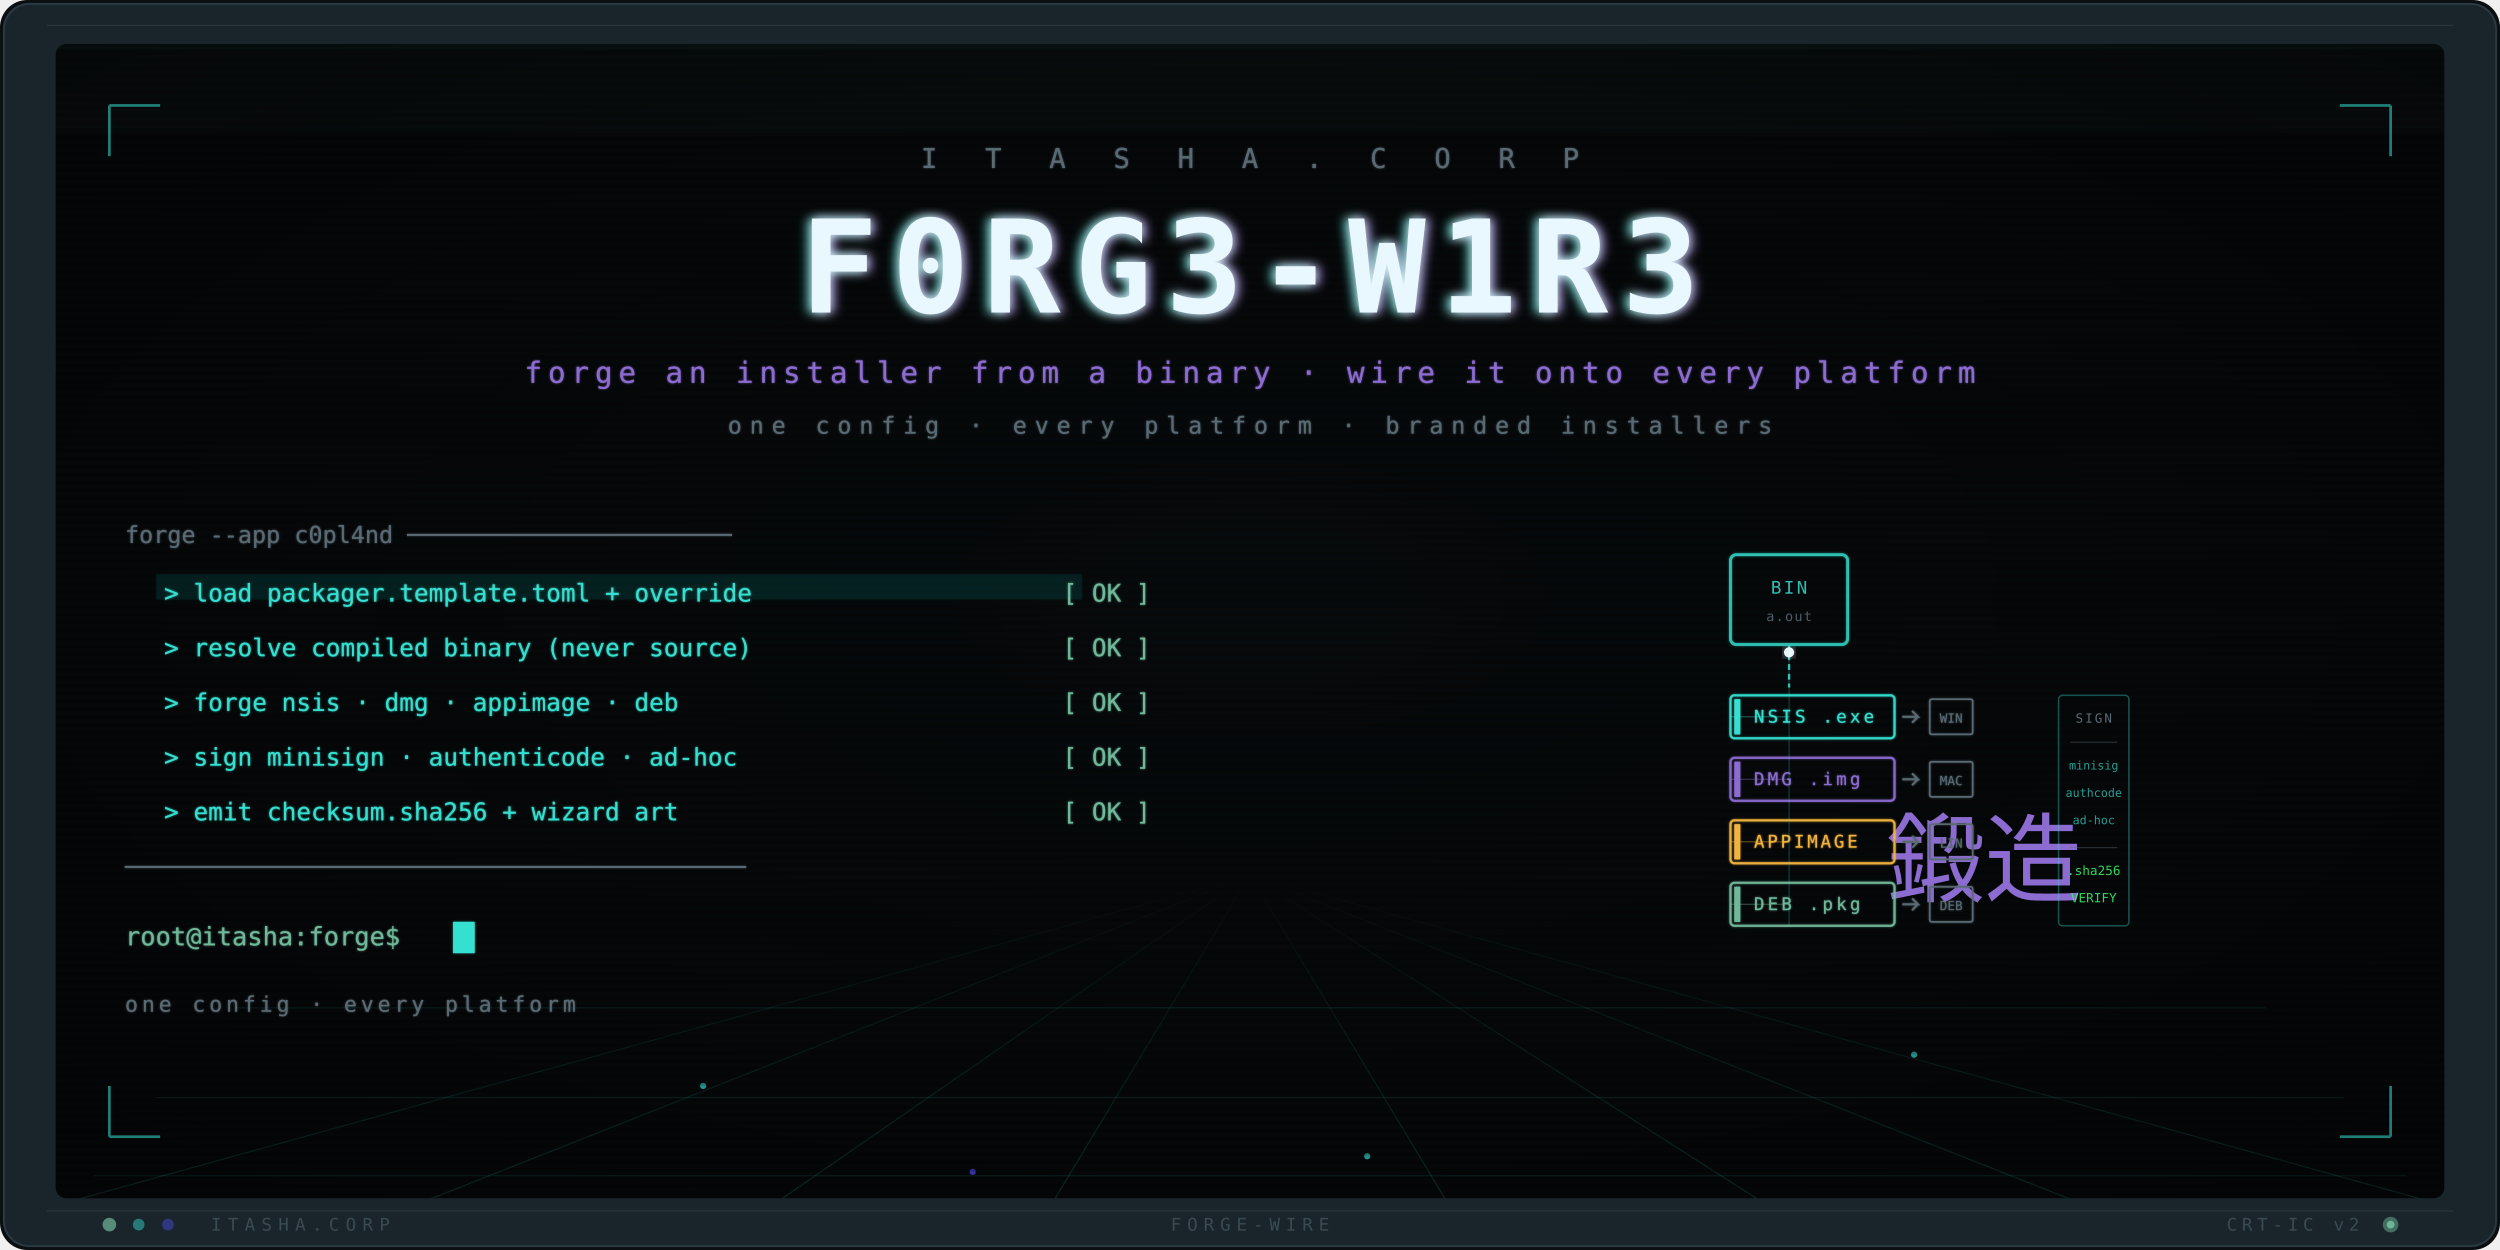
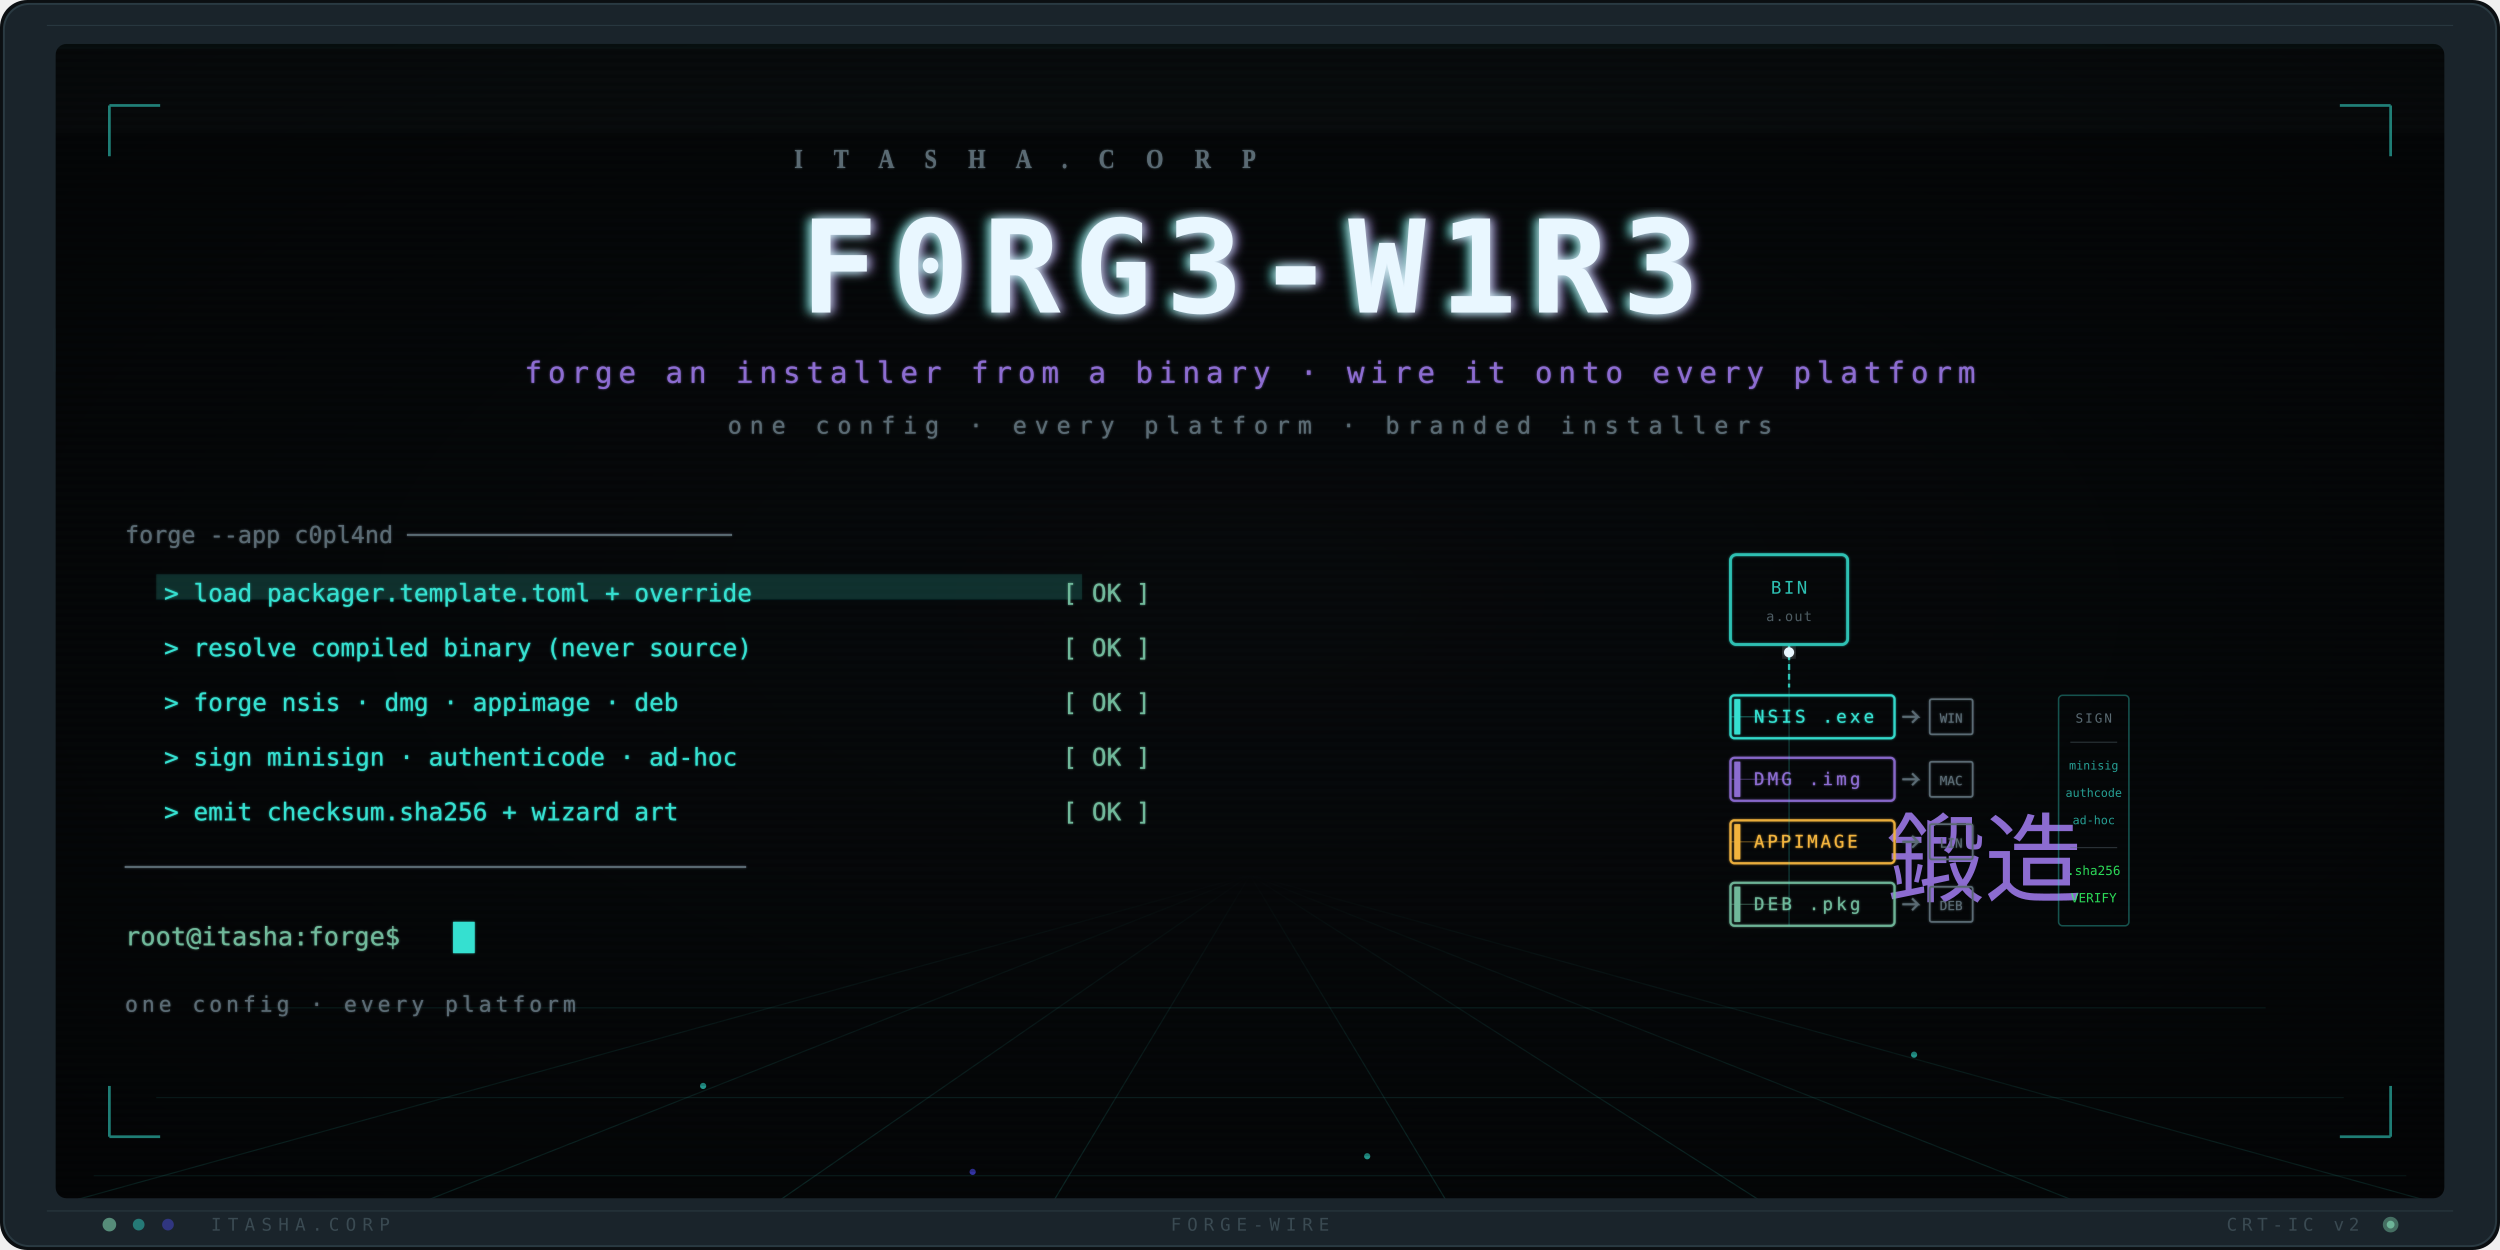
<svg xmlns="http://www.w3.org/2000/svg" viewBox="0 0 1280 640" width="1280" height="640" role="img" aria-label="F0RG3-W1R3 — forge an installer from a binary, wire it onto every platform">
  <defs>
    <pattern id="scan" patternUnits="userSpaceOnUse" width="1280" height="4">
      <rect width="1280" height="2" fill="transparent" />
      <rect y="2" width="1280" height="2" fill="rgba(0,0,0,0.16)" />
    </pattern>
    <radialGradient id="vig" cx="50%" cy="48%" r="72%">
      <stop offset="0%" stop-color="transparent" />
      <stop offset="100%" stop-color="rgba(0,0,0,0.5)" />
    </radialGradient>
    <linearGradient id="grid" x1="0" y1="0" x2="0" y2="1">
      <stop offset="0%" stop-color="#34e0d0" stop-opacity="0" />
      <stop offset="100%" stop-color="#34e0d0" stop-opacity="0.5" />
    </linearGradient>
    <filter id="phos">
      <feGaussianBlur in="SourceGraphic" stdDeviation="0.7" result="b" />
      <feMerge>
        <feMergeNode in="b" />
        <feMergeNode in="SourceGraphic" />
      </feMerge>
    </filter>
    <filter id="soft">
      <feGaussianBlur stdDeviation="2.4" />
    </filter>
    <filter id="glow">
      <feGaussianBlur stdDeviation="2.6" result="b" />
      <feMerge>
        <feMergeNode in="b" />
        <feMergeNode in="SourceGraphic" />
      </feMerge>
    </filter>
    <clipPath id="sc">
      <rect x="28" y="22" width="1224" height="592" rx="6" />
    </clipPath>
  </defs>
  <style>
    text { font-family: 'SF Mono','Fira Code','Cascadia Code','JetBrains Mono',Consolas,monospace; }
    @keyframes sweep { 0% { transform: translateY(0); } 100% { transform: translateY(592px); } }
    @keyframes flicker { 0%,96%,100% { opacity: 1; } 97% { opacity: 0.97; } 98% { opacity: 0.995; } }
    @keyframes bootReveal { 0% { opacity: 0; } 100% { opacity: 0.92; } }
    @keyframes curBlink { 0%,50% { opacity: 1; } 51%,100% { opacity: 0; } }
    @keyframes heartbeat { 0%,100% { transform: scale(1); opacity: 0.55; } 15% { transform: scale(1.3); opacity: 0.95; } 30% { transform: scale(1); opacity: 0.55; } 50% { transform: scale(1.1); opacity: 0.8; } }
    @keyframes edgeGlow { 0% { stroke-dashoffset: 3450; } 100% { stroke-dashoffset: 0; } }
    @keyframes phosphorBloom { 0%,100% { opacity: 0; } 50% { opacity: 0.02; } }
    @keyframes signalPulse { 0% { stroke-dashoffset: 18; opacity: 0.85; } 100% { stroke-dashoffset: 0; opacity: 0.3; } }
    @keyframes nodeBlink { 0%,100% { opacity: 0.9; } 50% { opacity: 0.35; } }
    @keyframes forgeTravel { 0% { transform: translateY(0); opacity: 0; } 8% { opacity: 1; } 88% { opacity: 1; } 100% { transform: translateY(140px); opacity: 0; } }
    @keyframes cardForge { 0%,100% { opacity: 0.35; } 50% { opacity: 1; } }
    @keyframes kanjiPulse { 0%,100% { opacity: 0.1; } 50% { opacity: 0.2; } }
    @keyframes rollBar { 0% { transform: translateY(-70px); } 100% { transform: translateY(630px); } }
    @keyframes dataBlink { 0%,100% { opacity: 0.12; } 50% { opacity: 0.7; } }
    @keyframes titleGlitch { 0%,90%,100% { transform: translate(0,0); } 91% { transform: translate(-2px,1px); } 94% { transform: translate(2px,-1px); } 97% { transform: translate(-1px,0); } }
    @keyframes readHead { 0% { transform: translateY(0); opacity: 0; } 12% { opacity: 0.5; } 88% { opacity: 0.5; } 100% { transform: translateY(132px); opacity: 0; } }
    @keyframes okPulse { 0%,100% { opacity: 0.5; } 50% { opacity: 1; } }
    @keyframes titleBreathe { 0%,100% { opacity: 1; } 50% { opacity: 0.85; } }
    @media (prefers-reduced-motion: reduce) { * { animation: none !important; } }
  </style>
  <rect x="0" y="0" width="1280" height="640" rx="14" fill="#0b0f12" />
  <rect x="2" y="2" width="1276" height="636" rx="13" fill="#1a242b" stroke="#2a3a42" stroke-width="1" />
  <line x1="24" y1="13" x2="1256" y2="13" stroke="#2a3a42" stroke-width="0.5" />
  <line x1="24" y1="620" x2="1256" y2="620" stroke="#2a3a42" stroke-width="0.5" />
  <rect x="28" y="22" width="1224" height="592" rx="6" fill="#070a0c" />
  <g clip-path="url(#sc)">
    <g stroke="url(#grid)" stroke-width="0.6" opacity="0.5">
      <line x1="640" y1="448" x2="40" y2="614" />
      <line x1="640" y1="448" x2="220" y2="614" />
      <line x1="640" y1="448" x2="400" y2="614" />
      <line x1="640" y1="448" x2="540" y2="614" />
      <line x1="640" y1="448" x2="640" y2="614" />
      <line x1="640" y1="448" x2="740" y2="614" />
      <line x1="640" y1="448" x2="900" y2="614" />
      <line x1="640" y1="448" x2="1060" y2="614" />
      <line x1="640" y1="448" x2="1240" y2="614" />
    </g>
    <g stroke="#34e0d0" stroke-width="0.5" opacity="0.2">
      <line x1="120" y1="516" x2="1160" y2="516" />
      <line x1="80" y1="562" x2="1200" y2="562" />
      <line x1="48" y1="602" x2="1232" y2="602" />
    </g>
    <g fill="#34e0d0">
      <circle cx="360" cy="556" r="1.6" style="animation: dataBlink 2.6s ease-in-out 0s infinite;" />
      <circle cx="700" cy="592" r="1.6" style="animation: dataBlink 3.1s ease-in-out 0.8s infinite;" />
      <circle cx="980" cy="540" r="1.6" style="animation: dataBlink 2.4s ease-in-out 1.4s infinite;" />
      <circle cx="498" cy="600" r="1.6" fill="#5050ff" style="animation: dataBlink 3.4s ease-in-out 2s infinite;" />
    </g>
    <rect x="28" y="22" width="1224" height="46" fill="#9fe8e0" opacity="0.035" style="animation: rollBar 7s linear infinite;" />
    <rect x="28" y="22" width="1224" height="3" fill="#34e0d0" opacity="0.05" style="animation: sweep 9s linear infinite;" />
    <rect x="28" y="22" width="1224" height="592" fill="#ffffff" opacity="0" style="animation: phosphorBloom 8s ease-in-out infinite;" />
  </g>
  <rect x="28" y="22" width="1224" height="592" rx="6" fill="url(#scan)" />
  <rect x="28" y="22" width="1224" height="592" rx="6" fill="url(#vig)" />
  <rect x="28" y="22" width="1224" height="592" rx="6" fill="none" stroke="#34e0d0" stroke-width="1" opacity="0.07" stroke-dasharray="22,3428" style="animation: edgeGlow 11s linear infinite;" />
  <rect x="28" y="22" width="1224" height="592" rx="6" fill="none" stroke="#1a242b" />
  <g stroke="#34e0d0" stroke-width="1.4" fill="none" opacity="0.55">
    <path d="M56 54 h26 M56 54 v26" />
    <path d="M1224 54 h-26 M1224 54 v26" />
    <path d="M56 582 h26 M56 582 v-26" />
    <path d="M1224 582 h-26 M1224 582 v-26" />
  </g>
  <g style="animation: flicker 7s infinite;">
-     <text x="640" y="86" text-anchor="middle" font-size="14" fill="#5a6b73" letter-spacing="8" filter="url(#phos)" style="animation: titleBreathe 6s ease-in-out infinite;">I T A S H A . C O R P</text>
+     <text x="640" y="86" text-anchor="middle" font-size="14" fill="#5a6b73" letter-spacing="8" filter="url(#phos)" style="font-family: 'Times New Roman','Times','Matisse',serif; font-weight: 700; transform: scaleX(0.82); transform-origin: 640px 86px; animation: titleBreathe 6s ease-in-out infinite;">I T A S H A . C O R P</text>
    <g font-size="66" font-weight="bold" letter-spacing="7" text-anchor="middle">
      <text x="643" y="160" fill="#8c6cd0" opacity="0.5" filter="url(#soft)" style="animation: titleGlitch 5.5s steps(1) infinite; transform-origin: 640px 160px;">F0RG3-W1R3</text>
      <text x="637" y="160" fill="#34e0d0" opacity="0.5" filter="url(#soft)" style="animation: titleGlitch 6.3s steps(1) 0.1s infinite; transform-origin: 640px 160px;">F0RG3-W1R3</text>
      <text x="640" y="160" fill="#e9f7ff" filter="url(#glow)" style="animation: titleBreathe 4s ease-in-out infinite;">F0RG3-W1R3</text>
    </g>
    <text x="640" y="196" text-anchor="middle" font-size="15" fill="#8c6cd0" letter-spacing="3" filter="url(#phos)">forge an installer from a binary · wire it onto every platform</text>
    <text x="640" y="222" text-anchor="middle" font-size="12" fill="#5a6b73" letter-spacing="4" filter="url(#phos)">one config · every platform · branded installers</text>
    <g filter="url(#phos)">
-       <rect x="80" y="294" width="474" height="13" fill="#34e0d0" opacity="0.06" style="animation: readHead 4.5s ease-in-out infinite;" />
+       <rect x="80" y="294" width="474" height="13" fill="#34e0d0" opacity="0.10" style="animation: readHead 4.5s ease-in-out infinite;" />
      <text x="64" y="278" font-size="12" fill="#5a6b73">forge --app c0pl4nd ───────────────────────</text>
      <text x="84" y="308" font-size="12.5" fill="#34e0d0" style="animation: bootReveal 0.35s ease-out 0.2s both;">&gt; load packager.template.toml + override</text>
      <text x="544" y="308" font-size="12.5" fill="#6fb89a" style="animation: bootReveal 0.35s ease-out 0.2s both, okPulse 2s ease-in-out 0.6s infinite;">[ OK ]</text>
      <text x="84" y="336" font-size="12.5" fill="#34e0d0" style="animation: bootReveal 0.35s ease-out 0.5s both;">&gt; resolve compiled binary (never source)</text>
      <text x="544" y="336" font-size="12.5" fill="#6fb89a" style="animation: bootReveal 0.35s ease-out 0.5s both, okPulse 2s ease-in-out 1.0s infinite;">[ OK ]</text>
      <text x="84" y="364" font-size="12.5" fill="#34e0d0" style="animation: bootReveal 0.35s ease-out 0.8s both;">&gt; forge  nsis · dmg · appimage · deb</text>
      <text x="544" y="364" font-size="12.5" fill="#6fb89a" style="animation: bootReveal 0.35s ease-out 0.8s both, okPulse 2s ease-in-out 1.4s infinite;">[ OK ]</text>
      <text x="84" y="392" font-size="12.5" fill="#34e0d0" style="animation: bootReveal 0.35s ease-out 1.1s both;">&gt; sign  minisign · authenticode · ad-hoc</text>
      <text x="544" y="392" font-size="12.5" fill="#6fb89a" style="animation: bootReveal 0.35s ease-out 1.1s both, okPulse 2s ease-in-out 1.8s infinite;">[ OK ]</text>
      <text x="84" y="420" font-size="12.5" fill="#34e0d0" style="animation: bootReveal 0.35s ease-out 1.4s both;">&gt; emit  checksum.sha256 + wizard art</text>
      <text x="544" y="420" font-size="12.5" fill="#6fb89a" style="animation: bootReveal 0.35s ease-out 1.4s both, okPulse 2s ease-in-out 2.2s infinite;">[ OK ]</text>
      <text x="64" y="448" font-size="12" fill="#5a6b73">────────────────────────────────────────────</text>
      <text x="64" y="484" font-size="13" fill="#6fb89a">root@itasha:forge$</text>
      <rect x="232" y="472" width="11" height="16" fill="#34e0d0" style="animation: curBlink 1.1s step-end infinite;" />
      <text x="64" y="518" font-size="11" fill="#5a6b73" letter-spacing="2">one config · every platform</text>
    </g>
    <g transform="translate(880, 278)" style="animation: flicker 9s infinite;">
      <text x="86" y="180" fill="#8c6cd0" font-size="50" font-family="'Noto Sans JP','Yu Gothic',sans-serif" style="animation: kanjiPulse 6s ease-in-out infinite;">鍛造</text>
      <g opacity="0.85">
        <rect x="6" y="6" width="60" height="46" rx="3" fill="none" stroke="#34e0d0" stroke-width="1.4" filter="url(#phos)" />
        <text x="36" y="26" text-anchor="middle" font-size="9" fill="#34e0d0" letter-spacing="1.2">BIN</text>
        <text x="36" y="40" text-anchor="middle" font-size="7" fill="#5a6b73" letter-spacing="0.6">a.out</text>
        <line x1="36" y1="52" x2="36" y2="74" stroke="#34e0d0" stroke-width="1.2" stroke-dasharray="3,2" style="animation: signalPulse 1.6s linear infinite;" />
      </g>
      <g transform="translate(0, 78)" filter="url(#phos)">
        <rect x="6" y="0" width="84" height="22" rx="2" fill="none" stroke="#34e0d0" stroke-width="1.1" opacity="0.9" />
        <rect x="8" y="2" width="3" height="18" fill="#34e0d0" style="animation: cardForge 2.8s ease-in-out 0s infinite;" />
        <text x="18" y="14" font-size="9" fill="#34e0d0" letter-spacing="1.6">NSIS .exe</text>
        <path d="M94 11 l8 0 l-3 -3 m3 3 l-3 3" stroke="#5a6b73" stroke-width="1" fill="none" />
        <rect x="108" y="2" width="22" height="18" rx="1" fill="none" stroke="#5a6b73" stroke-width="0.8" />
        <text x="119" y="14" text-anchor="middle" font-size="6.5" fill="#5a6b73">WIN</text>
      </g>
      <g transform="translate(0, 110)" filter="url(#phos)">
        <rect x="6" y="0" width="84" height="22" rx="2" fill="none" stroke="#8c6cd0" stroke-width="1.1" opacity="0.9" />
        <rect x="8" y="2" width="3" height="18" fill="#8c6cd0" style="animation: cardForge 2.8s ease-in-out 0.5s infinite;" />
        <text x="18" y="14" font-size="9" fill="#8c6cd0" letter-spacing="1.6">DMG .img</text>
        <path d="M94 11 l8 0 l-3 -3 m3 3 l-3 3" stroke="#5a6b73" stroke-width="1" fill="none" />
        <rect x="108" y="2" width="22" height="18" rx="1" fill="none" stroke="#5a6b73" stroke-width="0.8" />
        <text x="119" y="14" text-anchor="middle" font-size="6.5" fill="#5a6b73">MAC</text>
      </g>
      <g transform="translate(0, 142)" filter="url(#phos)">
        <rect x="6" y="0" width="84" height="22" rx="2" fill="none" stroke="#f2b33d" stroke-width="1.1" opacity="0.9" />
        <rect x="8" y="2" width="3" height="18" fill="#f2b33d" style="animation: cardForge 2.8s ease-in-out 1s infinite;" />
        <text x="18" y="14" font-size="9" fill="#f2b33d" letter-spacing="1.4">APPIMAGE</text>
        <path d="M94 11 l8 0 l-3 -3 m3 3 l-3 3" stroke="#5a6b73" stroke-width="1" fill="none" />
        <rect x="108" y="2" width="22" height="18" rx="1" fill="none" stroke="#5a6b73" stroke-width="0.8" />
        <text x="119" y="14" text-anchor="middle" font-size="6.5" fill="#5a6b73">LIN</text>
      </g>
      <g transform="translate(0, 174)" filter="url(#phos)">
        <rect x="6" y="0" width="84" height="22" rx="2" fill="none" stroke="#6fb89a" stroke-width="1.1" opacity="0.9" />
        <rect x="8" y="2" width="3" height="18" fill="#6fb89a" style="animation: cardForge 2.8s ease-in-out 1.5s infinite;" />
        <text x="18" y="14" font-size="9" fill="#6fb89a" letter-spacing="1.6">DEB .pkg</text>
        <path d="M94 11 l8 0 l-3 -3 m3 3 l-3 3" stroke="#5a6b73" stroke-width="1" fill="none" />
        <rect x="108" y="2" width="22" height="18" rx="1" fill="none" stroke="#5a6b73" stroke-width="0.8" />
        <text x="119" y="14" text-anchor="middle" font-size="6.5" fill="#5a6b73">DEB</text>
      </g>
      <line x1="36" y1="52" x2="36" y2="196" stroke="#34e0d0" stroke-width="0.6" opacity="0.25" />
      <line x1="36" y1="89" x2="6" y2="89" stroke="#34e0d0" stroke-width="0.6" opacity="0.4" />
      <line x1="36" y1="121" x2="6" y2="121" stroke="#8c6cd0" stroke-width="0.6" opacity="0.4" />
      <line x1="36" y1="153" x2="6" y2="153" stroke="#f2b33d" stroke-width="0.6" opacity="0.4" />
      <line x1="36" y1="185" x2="6" y2="185" stroke="#6fb89a" stroke-width="0.6" opacity="0.4" />
      <circle cx="36" cy="56" r="2.6" fill="#e9f7ff" filter="url(#glow)" style="animation: forgeTravel 2.8s ease-in-out infinite;" />
      <g transform="translate(174, 78)" style="animation: nodeBlink 3s ease-in-out infinite;">
        <rect x="0" y="0" width="36" height="118" rx="2" fill="none" stroke="#34e0d0" stroke-width="0.8" opacity="0.35" />
        <text x="18" y="14" text-anchor="middle" font-size="6.5" fill="#5a6b73" letter-spacing="1">SIGN</text>
        <line x1="6" y1="24" x2="30" y2="24" stroke="#5a6b73" stroke-width="0.5" opacity="0.5" />
        <text x="18" y="38" text-anchor="middle" font-size="6" fill="#34e0d0" opacity="0.7">minisig</text>
        <text x="18" y="52" text-anchor="middle" font-size="6" fill="#34e0d0" opacity="0.7">authcode</text>
        <text x="18" y="66" text-anchor="middle" font-size="6" fill="#34e0d0" opacity="0.7">ad-hoc</text>
        <line x1="6" y1="78" x2="30" y2="78" stroke="#5a6b73" stroke-width="0.5" opacity="0.5" />
        <text x="18" y="92" text-anchor="middle" font-size="6.5" fill="#33ff66" opacity="0.85">.sha256</text>
        <text x="18" y="106" text-anchor="middle" font-size="6.5" fill="#33ff66" opacity="0.85" style="animation: cardForge 2.8s ease-in-out 2s infinite;">VERIFY</text>
      </g>
    </g>
  </g>
  <g>
    <circle cx="56" cy="627" r="3.5" fill="#6fb89a" opacity="0.7" style="animation: heartbeat 2.4s ease-in-out infinite; transform-origin: 56px 627px;" />
    <circle cx="71" cy="627" r="3" fill="#34e0d0" opacity="0.45" />
    <circle cx="86" cy="627" r="3" fill="#5050ff" opacity="0.4" />
    <text x="108" y="627" font-size="9" fill="#3a4a52" letter-spacing="3.2" dominant-baseline="central">ITASHA.CORP</text>
    <text x="640" y="627" font-size="9" fill="#3a4a52" letter-spacing="3" dominant-baseline="central" text-anchor="middle">FORGE-WIRE</text>
    <text x="1208" y="627" font-size="9" fill="#3a4a52" letter-spacing="2.4" dominant-baseline="central" text-anchor="end">CRT-IC v2</text>
    <circle cx="1224" cy="627" r="4" fill="#6fb89a" opacity="0.5" />
    <circle cx="1224" cy="627" r="2" fill="#6fb89a" opacity="0.95" style="animation: heartbeat 2.4s ease-in-out infinite; transform-origin: 1224px 627px;" />
  </g>
</svg>
